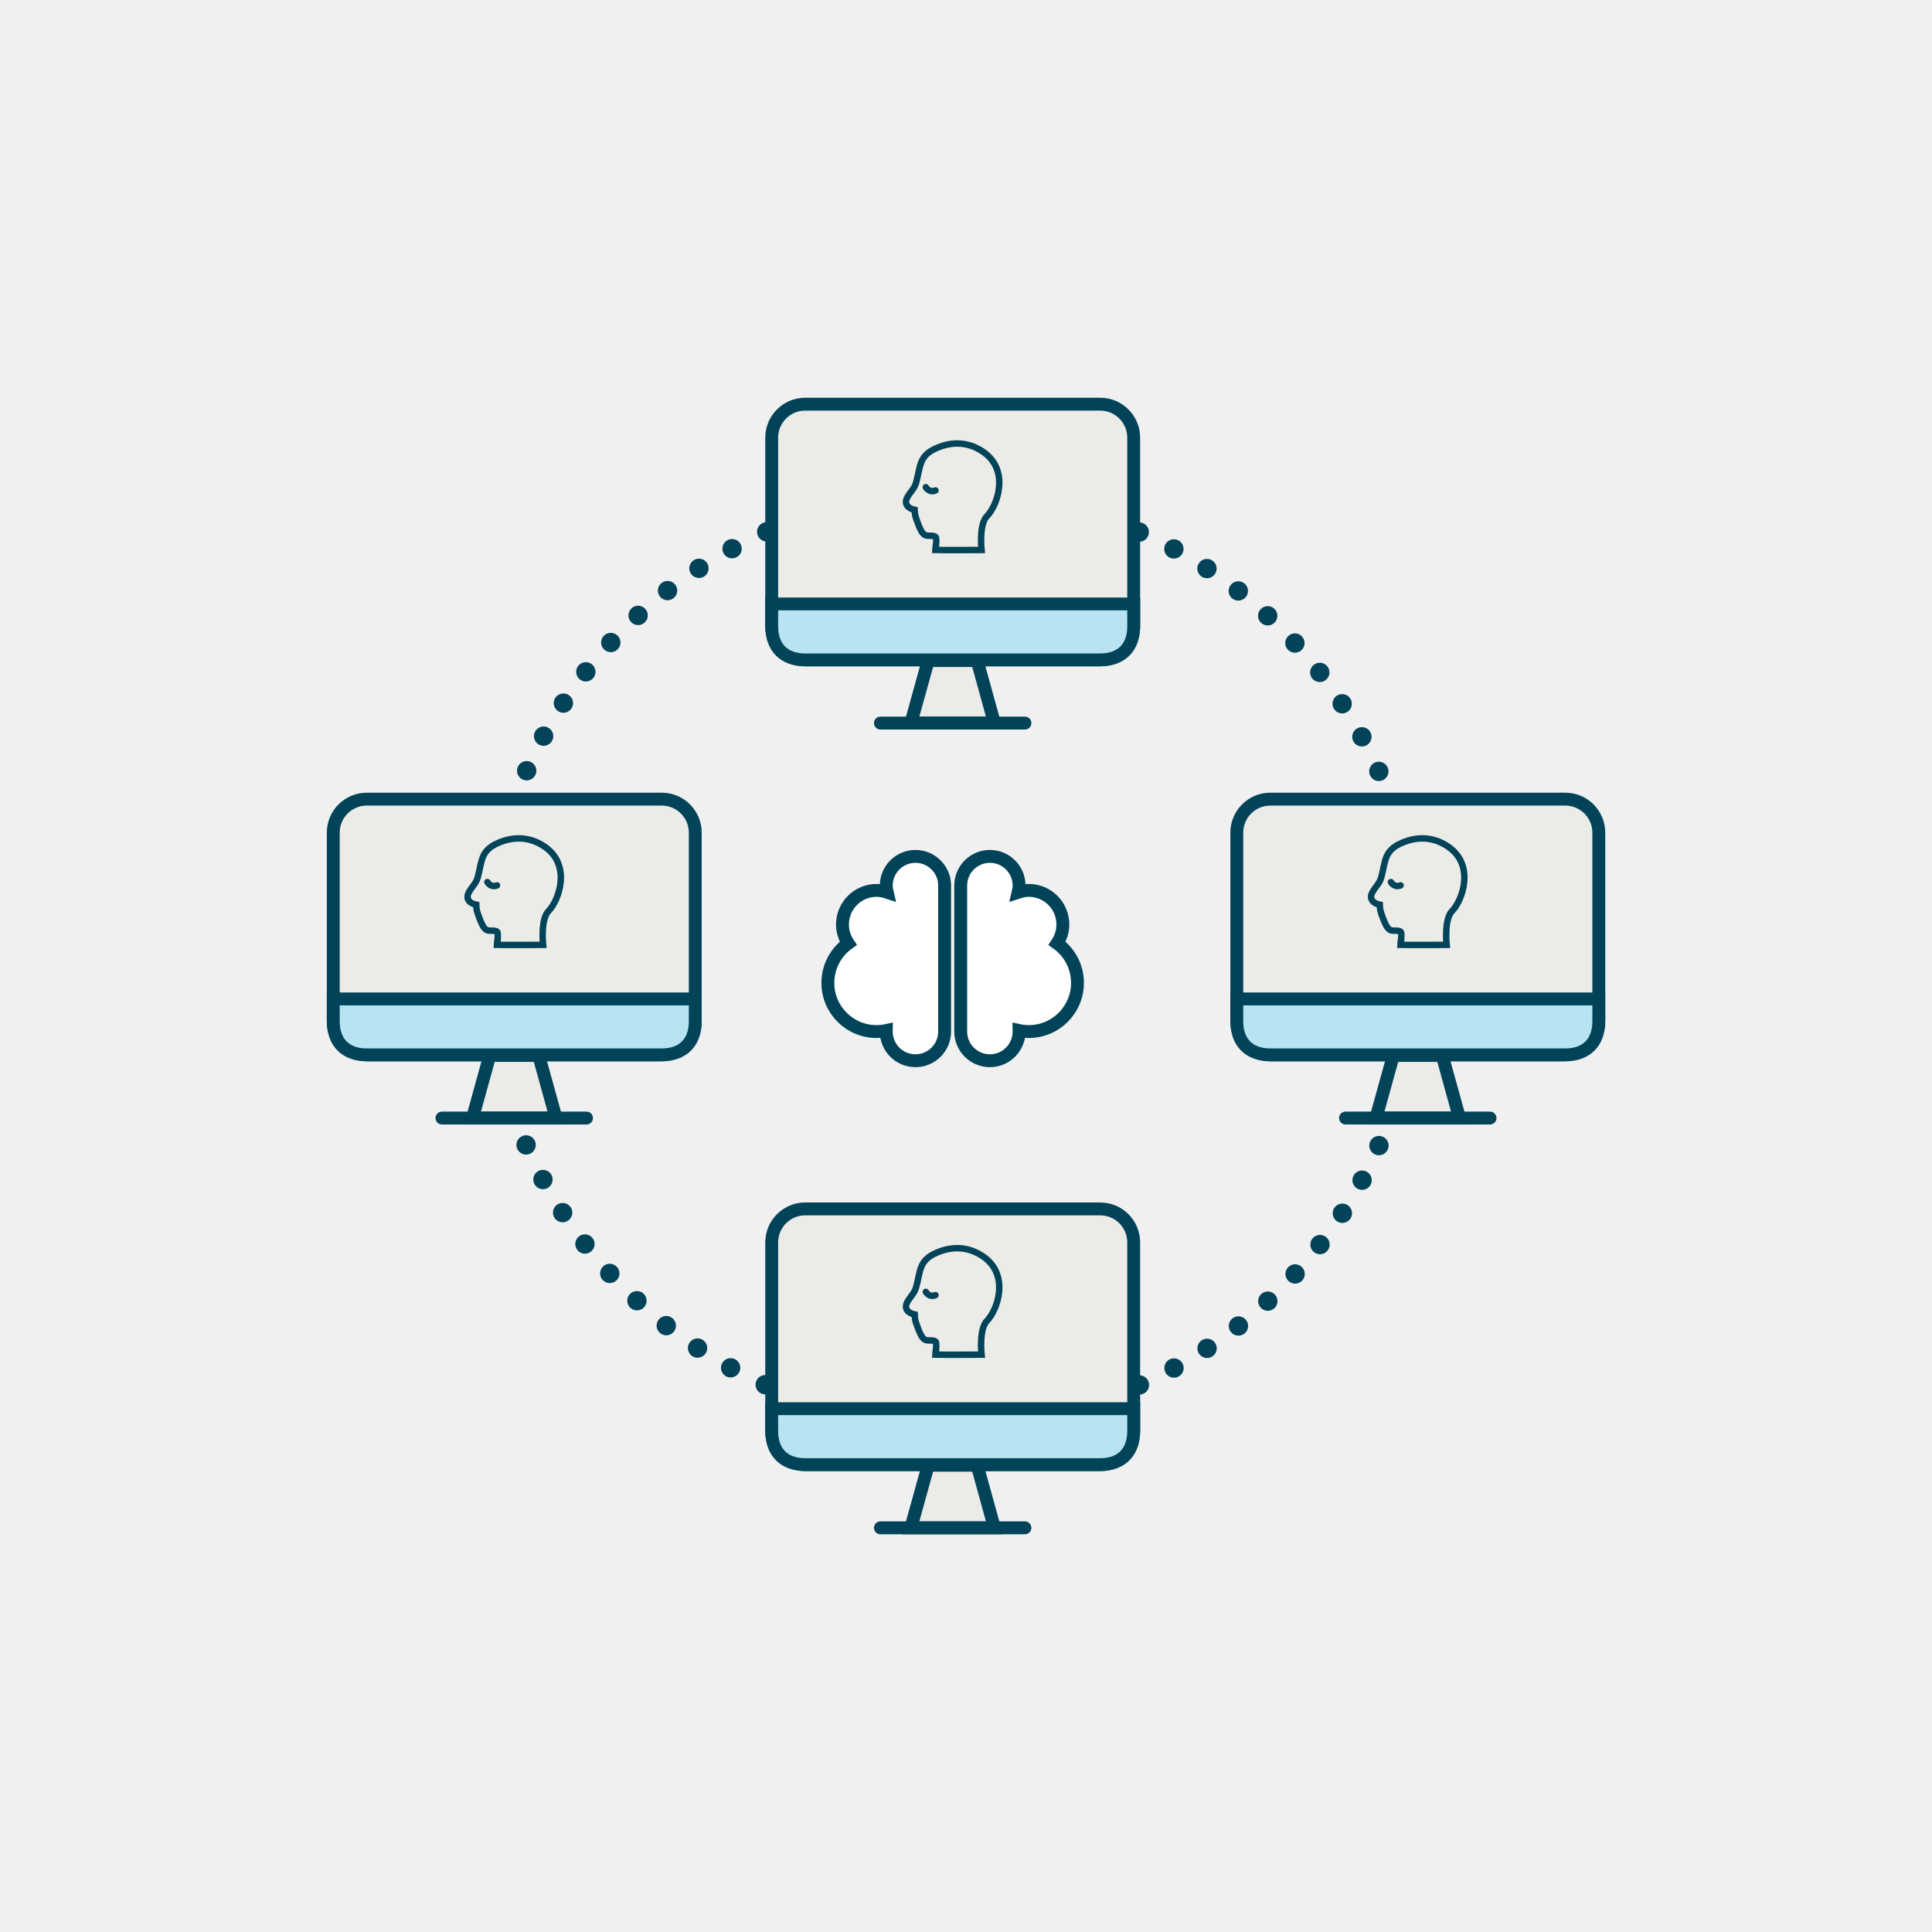
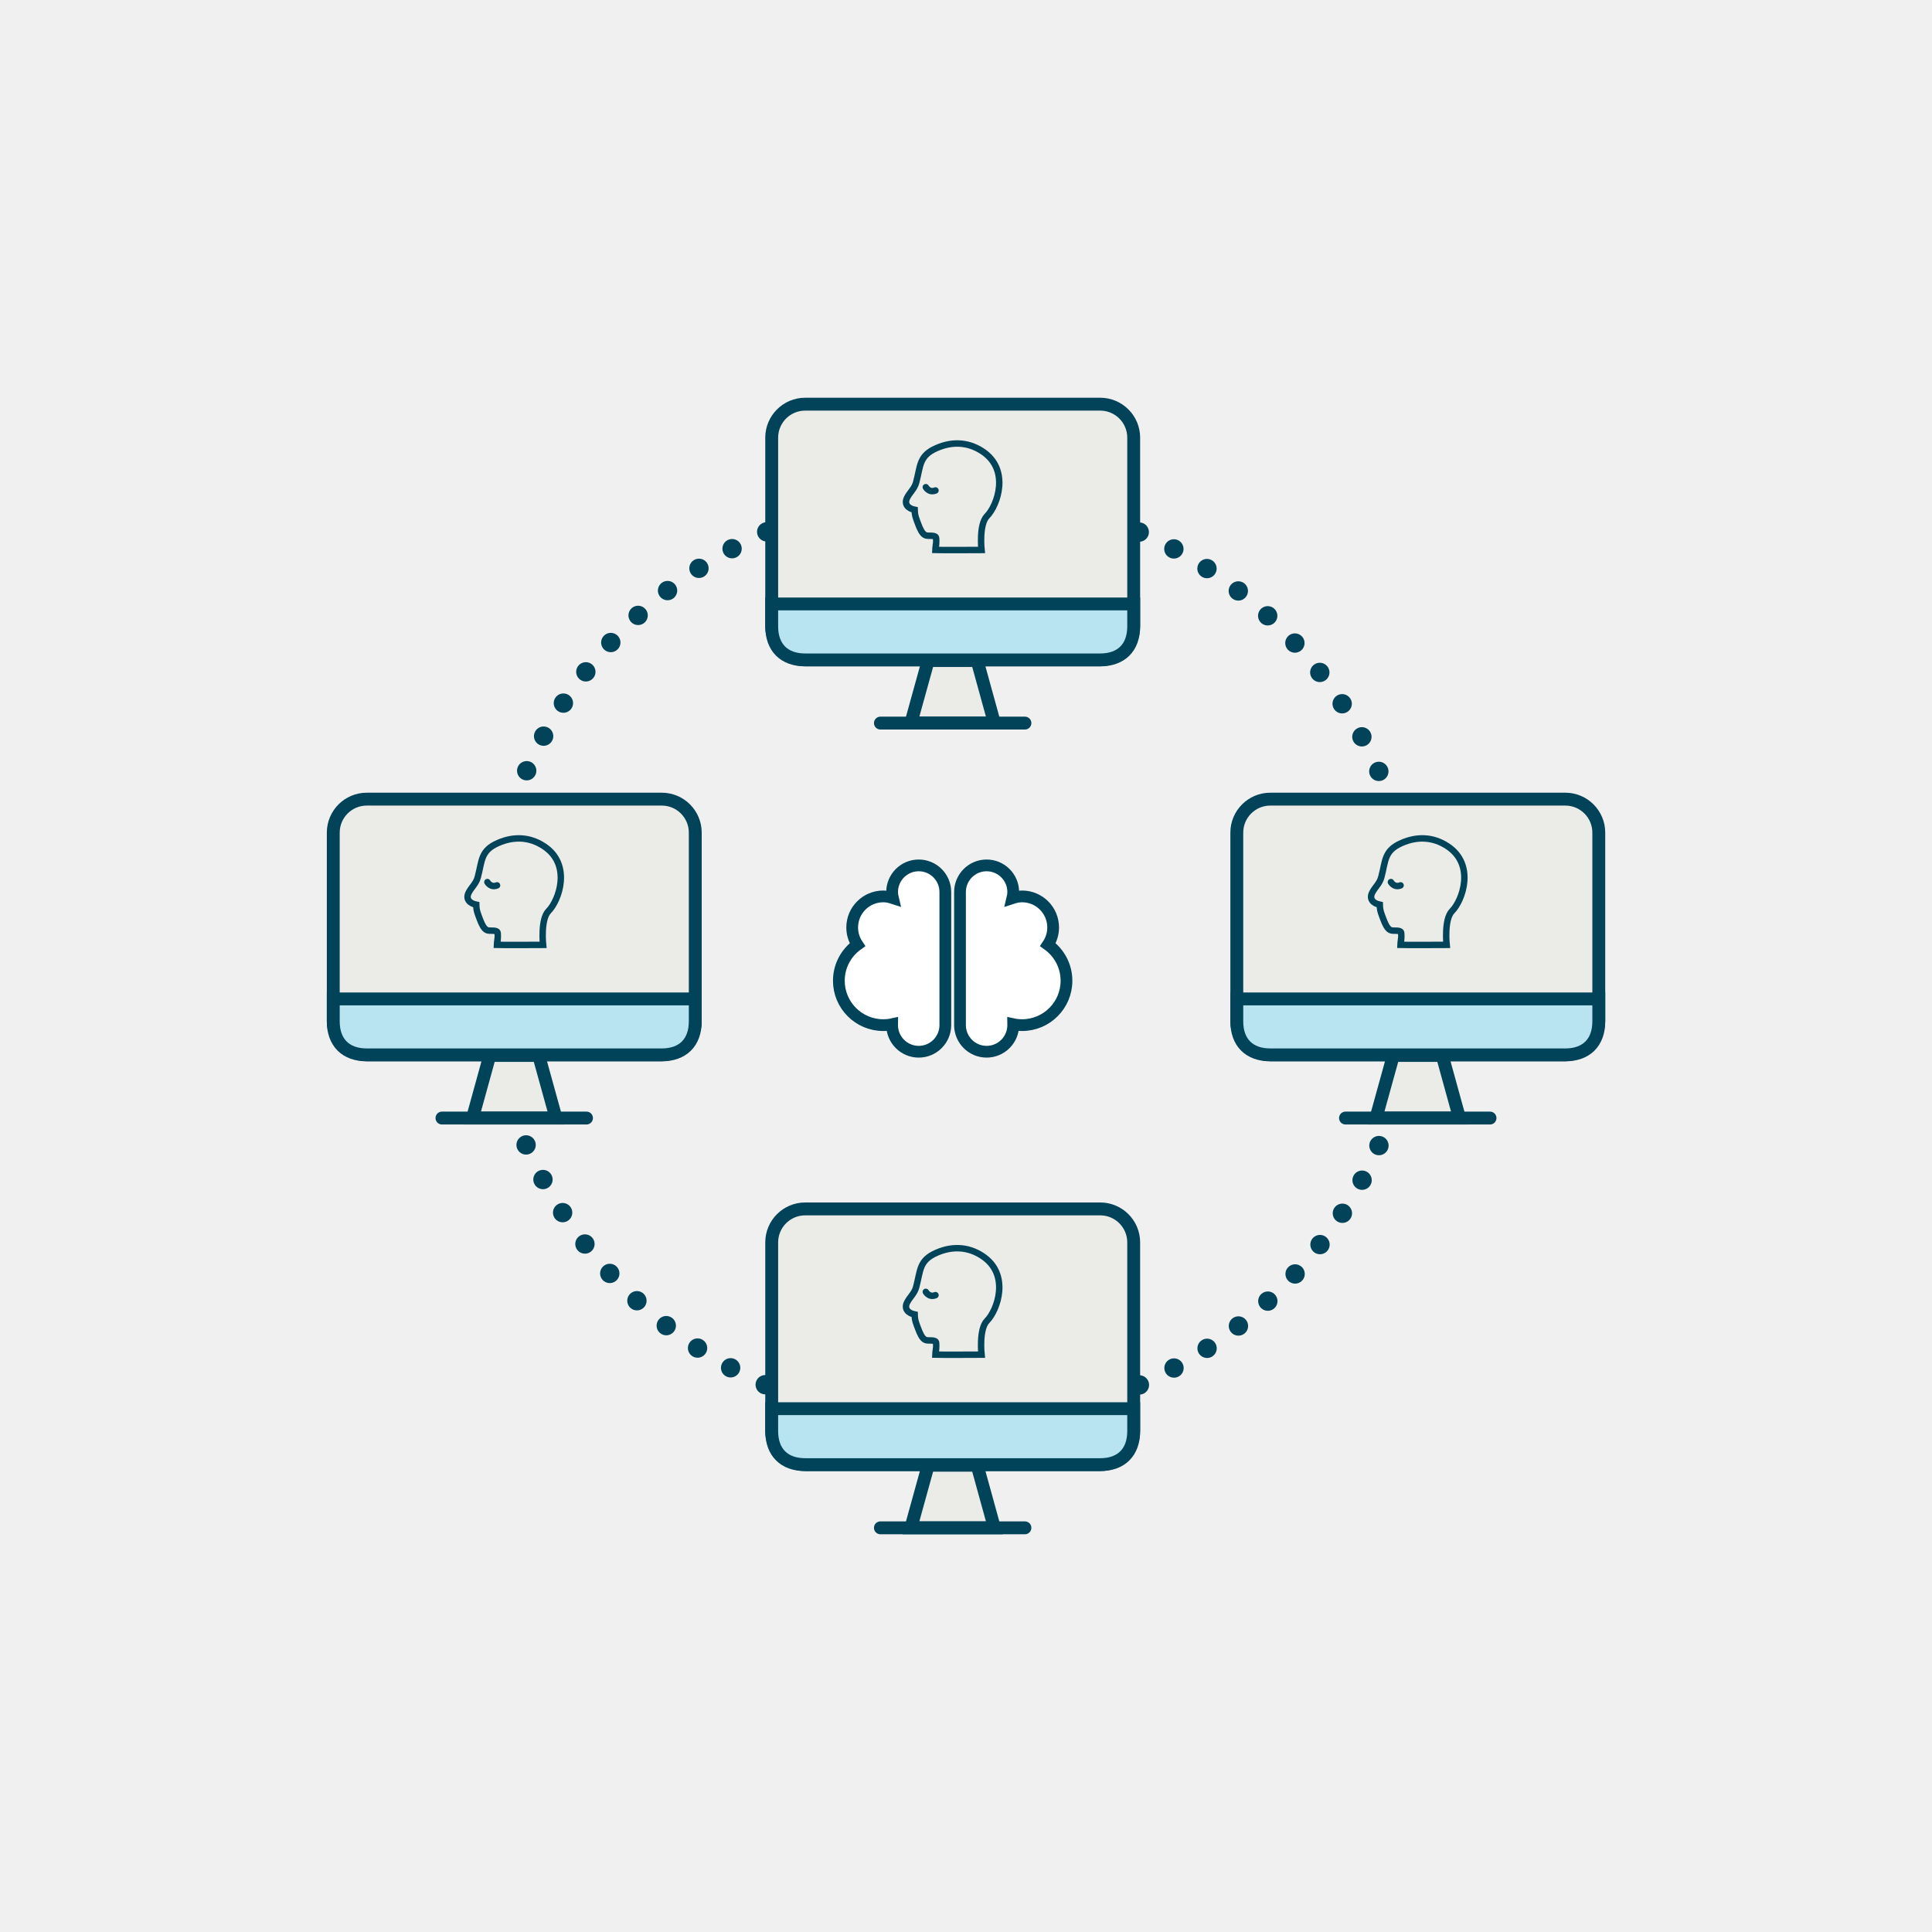
- <svg xmlns="http://www.w3.org/2000/svg" id="Layer_1" data-name="Layer 1" viewBox="0 0 300 300">
-   <defs>
-     <style>
-       .cls-1, .cls-2, .cls-3, .cls-4, .cls-5, .cls-6, .cls-7, .cls-8 {
-         stroke-miterlimit: 10;
-       }
- 
-       .cls-1, .cls-2, .cls-4, .cls-5, .cls-7, .cls-8 {
-         stroke-linecap: round;
-       }
- 
-       .cls-1, .cls-3, .cls-6, .cls-7 {
-         fill: #ebebe7;
-       }
- 
-       .cls-1, .cls-4, .cls-5, .cls-6, .cls-7 {
-         stroke: #014359;
-       }
- 
-       .cls-1, .cls-5, .cls-6, .cls-7 {
-         fill-rule: evenodd;
-       }
- 
-       .cls-2 {
-         fill: none;
-         stroke-dasharray: 0 0 0 5.98;
-         stroke-width: 3px;
-       }
- 
-       .cls-2, .cls-3, .cls-8 {
-         stroke: #024359;
-       }
- 
-       .cls-3, .cls-4, .cls-5, .cls-7, .cls-8 {
-         stroke-width: 2px;
-       }
- 
-       .cls-4 {
-         fill: #fff;
-       }
- 
-       .cls-5 {
-         fill: #b8e4f2;
-       }
- 
-       .cls-8 {
-         fill: #96d8e4;
-       }
-     </style>
-   </defs>
-   <circle class="cls-2" cx="147.93" cy="148.85" r="72.28" transform="translate(-32.57 255.9) rotate(-75.85)" />
+ <svg xmlns="http://www.w3.org/2000/svg" id="eK4zNB3JYqV1" viewBox="0 0 300 300" shape-rendering="geometricPrecision" text-rendering="geometricPrecision">
+   <style>
+ #eK4zNB3JYqV2_tr {animation: eK4zNB3JYqV2_tr__tr 3000ms linear 1 normal forwards}@keyframes eK4zNB3JYqV2_tr__tr { 0% {transform: translate(147.9269px,148.8464px) rotate(-75.85001deg)} 20% {transform: translate(147.9269px,148.8464px) rotate(-75.85001deg)} 74.333% {transform: translate(147.9269px,148.8464px) rotate(1454.15deg)} 100% {transform: translate(147.9269px,148.8464px) rotate(1454.15deg)}} #eK4zNB3JYqV39_ts {animation: eK4zNB3JYqV39_ts__ts 3000ms linear 1 normal forwards}@keyframes eK4zNB3JYqV39_ts__ts { 0% {transform: translate(147.93px,148.845px) scale(0.911907,0.911907)} 100% {transform: translate(147.93px,148.845px) scale(1.254648,1.254648)}}
+ </style>
+   <g id="eK4zNB3JYqV2_tr" transform="translate(147.9269,148.8464) rotate(-75.85001)">
+     <circle r="72.28" transform="translate(0,0)" fill="none" stroke="#024359" stroke-width="3" stroke-linecap="round" stroke-miterlimit="10" stroke-dasharray="0,0,0,5.98" />
+   </g>
  <g>
    <g>
-       <path class="cls-3" d="M56.95,124.09h45.81c2.87,0,5.2,2.33,5.2,5.2v29.3c0,2.87-2.33,5.2-5.2,5.2H56.95c-2.87,0-5.2-2.33-5.2-5.2v-29.3c0-2.87,2.33-5.2,5.2-5.2Z" />
-       <path class="cls-5" d="M107.96,158.6c0,3.28-1.93,5.2-5.2,5.2H56.95c-3.28,0-5.2-1.93-5.2-5.2v-3.49h56.21v3.49Z" />
-       <polygon class="cls-7" points="86.34 173.61 83.65 163.89 76.05 163.89 73.37 173.61 86.34 173.61" />
-       <line class="cls-8" x1="68.63" y1="173.61" x2="91.07" y2="173.61" />
+       <path d="M56.95,124.09h45.81c2.87,0,5.2,2.33,5.2,5.2v29.3c0,2.87-2.33,5.2-5.2,5.2h-45.81c-2.87,0-5.2-2.33-5.2-5.2v-29.3c0-2.87,2.33-5.2,5.2-5.2Z" fill="#ebebe7" stroke="#024359" stroke-width="2" stroke-miterlimit="10" />
+       <path d="M107.96,158.6c0,3.28-1.93,5.2-5.2,5.2h-45.81c-3.28,0-5.2-1.93-5.2-5.2v-3.49h56.21v3.49Z" fill="#b8e4f2" fill-rule="evenodd" stroke="#014359" stroke-width="2" stroke-linecap="round" stroke-miterlimit="10" />
+       <polygon points="86.34,173.61 83.65,163.89 76.05,163.89 73.37,173.61 86.34,173.61" fill="#ebebe7" fill-rule="evenodd" stroke="#014359" stroke-width="2" stroke-linecap="round" stroke-miterlimit="10" />
+       <line x1="68.63" y1="173.61" x2="91.07" y2="173.61" fill="#96d8e4" stroke="#024359" stroke-width="2" stroke-linecap="round" stroke-miterlimit="10" />
    </g>
    <g>
-       <path class="cls-6" d="M77.25,146.14c.03-.25,.12-1.32-.05-1.46-.35-.28-1.14-.08-1.56-.24-.54-.2-.91-1.13-1.1-1.63-.34-.91-.57-1.36-.59-2.33-.98-.19-1.71-.85-1.16-1.9,.47-.89,1.13-1.36,1.4-2.38,.68-2.54,.43-4.11,3.15-5.3,2.39-1.05,4.85-.98,7.08,.47,4.41,2.86,2.38,8.45,.76,10.09-1.28,1.29-.85,5.26-.85,5.26,0,0-6.18,.03-7.18,0,0-.16,.06-.37,.08-.58Z" />
-       <path class="cls-1" d="M75.68,136.97s.51,.92,1.5,.51" />
+       <path d="M77.25,146.14c.03-.25.12-1.32-.05-1.46-.35-.28-1.14-.08-1.56-.24-.54-.2-.91-1.13-1.1-1.63-.34-.91-.57-1.36-.59-2.33-.98-.19-1.71-.85-1.16-1.9.47-.89,1.13-1.36,1.4-2.38.68-2.54.43-4.11,3.15-5.3c2.39-1.05,4.85-.98,7.08.47c4.41,2.86,2.38,8.45.76,10.09-1.28,1.29-.85,5.26-.85,5.26s-6.18.03-7.18,0c0-.16.06-.37.08-.58Z" fill="#ebebe7" fill-rule="evenodd" stroke="#014359" stroke-miterlimit="10" />
+       <path d="M75.68,136.97c0,0,.51.92,1.5.51" fill="#ebebe7" fill-rule="evenodd" stroke="#014359" stroke-linecap="round" stroke-miterlimit="10" />
    </g>
  </g>
  <g>
    <g>
-       <path class="cls-3" d="M125.03,187.72h45.81c2.87,0,5.2,2.33,5.2,5.2v29.3c0,2.87-2.33,5.2-5.2,5.2h-45.81c-2.87,0-5.2-2.33-5.2-5.2v-29.3c0-2.87,2.33-5.2,5.2-5.2Z" />
-       <path class="cls-5" d="M176.04,222.23c0,3.28-1.93,5.2-5.2,5.2h-45.81c-3.28,0-5.2-1.93-5.2-5.2v-3.49h56.21v3.49Z" />
-       <polygon class="cls-7" points="154.41 237.24 151.73 227.52 144.13 227.52 141.44 237.24 154.41 237.24" />
-       <line class="cls-8" x1="136.71" y1="237.24" x2="159.15" y2="237.24" />
+       <path d="M125.03,187.72h45.81c2.87,0,5.2,2.33,5.2,5.2v29.3c0,2.87-2.33,5.2-5.2,5.2h-45.81c-2.87,0-5.2-2.33-5.2-5.2v-29.3c0-2.87,2.33-5.2,5.2-5.2Z" fill="#ebebe7" stroke="#024359" stroke-width="2" stroke-miterlimit="10" />
+       <path d="M176.04,222.23c0,3.28-1.93,5.2-5.2,5.2h-45.81c-3.28,0-5.2-1.93-5.2-5.2v-3.49h56.21v3.49Z" fill="#b8e4f2" fill-rule="evenodd" stroke="#014359" stroke-width="2" stroke-linecap="round" stroke-miterlimit="10" />
+       <polygon points="154.41,237.24 151.73,227.52 144.13,227.52 141.44,237.24 154.41,237.24" fill="#ebebe7" fill-rule="evenodd" stroke="#014359" stroke-width="2" stroke-linecap="round" stroke-miterlimit="10" />
+       <line x1="136.71" y1="237.24" x2="159.15" y2="237.24" fill="#96d8e4" stroke="#024359" stroke-width="2" stroke-linecap="round" stroke-miterlimit="10" />
    </g>
    <g>
-       <path class="cls-6" d="M145.33,209.77c.03-.25,.12-1.32-.05-1.46-.35-.28-1.14-.08-1.56-.24-.54-.2-.91-1.13-1.1-1.63-.34-.91-.57-1.36-.59-2.33-.98-.19-1.71-.85-1.16-1.9,.47-.89,1.13-1.36,1.4-2.38,.68-2.54,.43-4.11,3.15-5.3,2.39-1.05,4.85-.98,7.08,.47,4.41,2.86,2.38,8.45,.76,10.09-1.28,1.29-.85,5.26-.85,5.26,0,0-6.18,.03-7.18,0,0-.16,.06-.37,.08-.58Z" />
-       <path class="cls-1" d="M143.76,200.6s.51,.92,1.5,.51" />
+       <path d="M145.33,209.77c.03-.25.12-1.32-.05-1.46-.35-.28-1.14-.08-1.56-.24-.54-.2-.91-1.13-1.1-1.63-.34-.91-.57-1.36-.59-2.33-.98-.19-1.71-.85-1.16-1.9.47-.89,1.13-1.36,1.4-2.38.68-2.54.43-4.11,3.15-5.3c2.39-1.05,4.85-.98,7.08.47c4.41,2.86,2.38,8.45.76,10.09-1.28,1.29-.85,5.26-.85,5.26s-6.18.03-7.18,0c0-.16.06-.37.08-.58Z" fill="#ebebe7" fill-rule="evenodd" stroke="#014359" stroke-miterlimit="10" />
+       <path d="M143.76,200.6c0,0,.51.92,1.5.51" fill="#ebebe7" fill-rule="evenodd" stroke="#014359" stroke-linecap="round" stroke-miterlimit="10" />
    </g>
  </g>
  <g>
    <g>
-       <path class="cls-3" d="M197.25,124.09h45.81c2.87,0,5.2,2.33,5.2,5.2v29.3c0,2.87-2.33,5.2-5.2,5.2h-45.81c-2.87,0-5.2-2.33-5.2-5.2v-29.3c0-2.87,2.33-5.2,5.2-5.2Z" />
-       <path class="cls-5" d="M248.26,158.6c0,3.28-1.93,5.2-5.2,5.2h-45.81c-3.28,0-5.2-1.93-5.2-5.2v-3.49h56.21v3.49Z" />
-       <polygon class="cls-7" points="226.63 173.61 223.95 163.89 216.35 163.89 213.66 173.61 226.63 173.61" />
-       <line class="cls-8" x1="208.93" y1="173.61" x2="231.37" y2="173.61" />
+       <path d="M197.25,124.09h45.81c2.87,0,5.2,2.33,5.2,5.2v29.3c0,2.87-2.33,5.2-5.2,5.2h-45.81c-2.87,0-5.2-2.33-5.2-5.2v-29.3c0-2.87,2.33-5.2,5.2-5.2Z" fill="#ebebe7" stroke="#024359" stroke-width="2" stroke-miterlimit="10" />
+       <path d="M248.26,158.6c0,3.28-1.93,5.2-5.2,5.2h-45.81c-3.28,0-5.2-1.93-5.2-5.2v-3.49h56.21v3.49Z" fill="#b8e4f2" fill-rule="evenodd" stroke="#014359" stroke-width="2" stroke-linecap="round" stroke-miterlimit="10" />
+       <polygon points="226.63,173.61 223.95,163.89 216.35,163.89 213.66,173.61 226.63,173.61" fill="#ebebe7" fill-rule="evenodd" stroke="#014359" stroke-width="2" stroke-linecap="round" stroke-miterlimit="10" />
+       <line x1="208.93" y1="173.61" x2="231.37" y2="173.61" fill="#96d8e4" stroke="#024359" stroke-width="2" stroke-linecap="round" stroke-miterlimit="10" />
    </g>
    <g>
-       <path class="cls-6" d="M217.55,146.14c.03-.25,.12-1.32-.05-1.46-.35-.28-1.14-.08-1.56-.24-.54-.2-.91-1.13-1.1-1.63-.34-.91-.57-1.36-.59-2.33-.98-.19-1.71-.85-1.16-1.9,.47-.89,1.13-1.36,1.4-2.38,.68-2.54,.43-4.11,3.15-5.3,2.39-1.05,4.85-.98,7.08,.47,4.41,2.86,2.38,8.45,.76,10.09-1.28,1.29-.85,5.26-.85,5.26,0,0-6.18,.03-7.18,0,0-.16,.06-.37,.08-.58Z" />
-       <path class="cls-1" d="M215.98,136.97s.51,.92,1.5,.51" />
+       <path d="M217.55,146.14c.03-.25.12-1.32-.05-1.46-.35-.28-1.14-.08-1.56-.24-.54-.2-.91-1.13-1.1-1.63-.34-.91-.57-1.36-.59-2.33-.98-.19-1.71-.85-1.16-1.9.47-.89,1.13-1.36,1.4-2.38.68-2.54.43-4.11,3.15-5.3c2.39-1.05,4.85-.98,7.08.47c4.41,2.86,2.38,8.45.76,10.09-1.28,1.29-.85,5.26-.85,5.26s-6.18.03-7.18,0c0-.16.06-.37.08-.58Z" fill="#ebebe7" fill-rule="evenodd" stroke="#014359" stroke-miterlimit="10" />
+       <path d="M215.98,136.97c0,0,.51.92,1.5.51" fill="#ebebe7" fill-rule="evenodd" stroke="#014359" stroke-linecap="round" stroke-miterlimit="10" />
    </g>
  </g>
  <g>
    <g>
-       <path class="cls-3" d="M125.03,62.76h45.81c2.87,0,5.2,2.33,5.2,5.2v29.3c0,2.87-2.33,5.2-5.2,5.2h-45.81c-2.87,0-5.2-2.33-5.2-5.2v-29.3c0-2.87,2.33-5.2,5.2-5.2Z" />
-       <path class="cls-5" d="M176.04,97.27c0,3.28-1.93,5.2-5.2,5.2h-45.81c-3.28,0-5.2-1.93-5.2-5.2v-3.49h56.21v3.49Z" />
-       <polygon class="cls-7" points="154.41 112.28 151.73 102.57 144.13 102.57 141.44 112.28 154.41 112.28" />
-       <line class="cls-8" x1="136.71" y1="112.28" x2="159.15" y2="112.28" />
+       <path d="M125.03,62.76h45.81c2.87,0,5.2,2.33,5.2,5.2v29.3c0,2.87-2.33,5.2-5.2,5.2h-45.81c-2.87,0-5.2-2.33-5.2-5.2v-29.3c0-2.87,2.33-5.2,5.2-5.2Z" fill="#ebebe7" stroke="#024359" stroke-width="2" stroke-miterlimit="10" />
+       <path d="M176.04,97.27c0,3.28-1.93,5.2-5.2,5.2h-45.81c-3.28,0-5.2-1.93-5.2-5.2v-3.49h56.21v3.49Z" fill="#b8e4f2" fill-rule="evenodd" stroke="#014359" stroke-width="2" stroke-linecap="round" stroke-miterlimit="10" />
+       <polygon points="154.41,112.28 151.73,102.57 144.13,102.57 141.44,112.28 154.41,112.28" fill="#ebebe7" fill-rule="evenodd" stroke="#014359" stroke-width="2" stroke-linecap="round" stroke-miterlimit="10" />
+       <line x1="136.71" y1="112.28" x2="159.15" y2="112.28" fill="#96d8e4" stroke="#024359" stroke-width="2" stroke-linecap="round" stroke-miterlimit="10" />
    </g>
    <g>
-       <path class="cls-6" d="M145.33,84.82c.03-.25,.12-1.32-.05-1.46-.35-.28-1.14-.08-1.56-.24-.54-.2-.91-1.13-1.1-1.63-.34-.91-.57-1.36-.59-2.33-.98-.19-1.71-.85-1.16-1.9,.47-.89,1.13-1.36,1.4-2.38,.68-2.54,.43-4.11,3.15-5.3,2.39-1.05,4.85-.98,7.08,.47,4.41,2.86,2.38,8.45,.76,10.09-1.28,1.29-.85,5.26-.85,5.26,0,0-6.18,.03-7.18,0,0-.16,.06-.37,.08-.58Z" />
-       <path class="cls-1" d="M143.76,75.65s.51,.92,1.5,.51" />
+       <path d="M145.33,84.82c.03-.25.12-1.32-.05-1.46-.35-.28-1.14-.08-1.56-.24-.54-.2-.91-1.13-1.1-1.63-.34-.91-.57-1.36-.59-2.33-.98-.19-1.71-.85-1.16-1.9.47-.89,1.13-1.36,1.4-2.38.68-2.54.43-4.11,3.15-5.3c2.39-1.05,4.85-.98,7.08.47c4.41,2.86,2.38,8.45.76,10.09-1.28,1.29-.85,5.26-.85,5.26s-6.18.03-7.18,0c0-.16.06-.37.08-.58Z" fill="#ebebe7" fill-rule="evenodd" stroke="#014359" stroke-miterlimit="10" />
+       <path d="M143.76,75.65c0,0,.51.92,1.5.51" fill="#ebebe7" fill-rule="evenodd" stroke="#014359" stroke-linecap="round" stroke-miterlimit="10" />
    </g>
  </g>
-   <g>
-     <path class="cls-4" d="M142.15,132.98c-2.5,0-4.53,2.03-4.53,4.53,0,.36,.05,.71,.13,1.04-.52-.17-1.07-.29-1.64-.29-2.92,0-5.29,2.37-5.29,5.29,0,1.09,.33,2.09,.89,2.93-1.91,1.37-3.16,3.61-3.16,6.14,0,4.17,3.38,7.56,7.56,7.56,.52,0,1.03-.05,1.53-.16,0,.05-.02,.1-.02,.16,0,2.5,2.03,4.53,4.53,4.53s4.53-2.03,4.53-4.53v-22.67c0-2.5-2.03-4.53-4.53-4.53" />
-     <path class="cls-4" d="M153.71,132.98c2.5,0,4.53,2.03,4.53,4.53,0,.36-.05,.71-.13,1.04,.52-.17,1.07-.29,1.64-.29,2.92,0,5.29,2.37,5.29,5.29,0,1.09-.33,2.09-.89,2.93,1.91,1.37,3.16,3.61,3.16,6.14,0,4.17-3.38,7.56-7.56,7.56-.52,0-1.03-.05-1.53-.16,0,.05,.02,.1,.02,.16,0,2.5-2.03,4.53-4.53,4.53s-4.53-2.03-4.53-4.53v-22.67c0-2.5,2.03-4.53,4.53-4.53" />
+   <g id="eK4zNB3JYqV39_ts" transform="translate(147.93,148.845) scale(0.911907,0.911907)">
+     <g transform="translate(-147.93,-148.845)">
+       <path d="M142.15,132.98c-2.5,0-4.53,2.03-4.53,4.53c0,.36.05.71.13,1.04-.52-.17-1.07-.29-1.64-.29-2.92,0-5.29,2.37-5.29,5.29c0,1.09.33,2.09.89,2.93-1.91,1.37-3.16,3.61-3.16,6.14c0,4.17,3.38,7.56,7.56,7.56.52,0,1.03-.05,1.53-.16c0,.05-.02.1-.02.16c0,2.5,2.03,4.53,4.53,4.53s4.53-2.03,4.53-4.53v-22.67c0-2.5-2.03-4.53-4.53-4.53" fill="#fff" stroke="#014359" stroke-width="2" stroke-linecap="round" stroke-miterlimit="10" />
+       <path d="M153.71,132.98c2.5,0,4.53,2.03,4.53,4.53c0,.36-.05.71-.13,1.04.52-.17,1.07-.29,1.64-.29c2.92,0,5.29,2.37,5.29,5.29c0,1.09-.33,2.09-.89,2.93c1.91,1.37,3.16,3.61,3.16,6.14c0,4.17-3.38,7.56-7.56,7.56-.52,0-1.03-.05-1.53-.16c0,.05.02.1.02.16c0,2.5-2.03,4.53-4.53,4.53s-4.53-2.03-4.53-4.53v-22.67c0-2.5,2.03-4.53,4.53-4.53" fill="#fff" stroke="#014359" stroke-width="2" stroke-linecap="round" stroke-miterlimit="10" />
+     </g>
  </g>
</svg>
